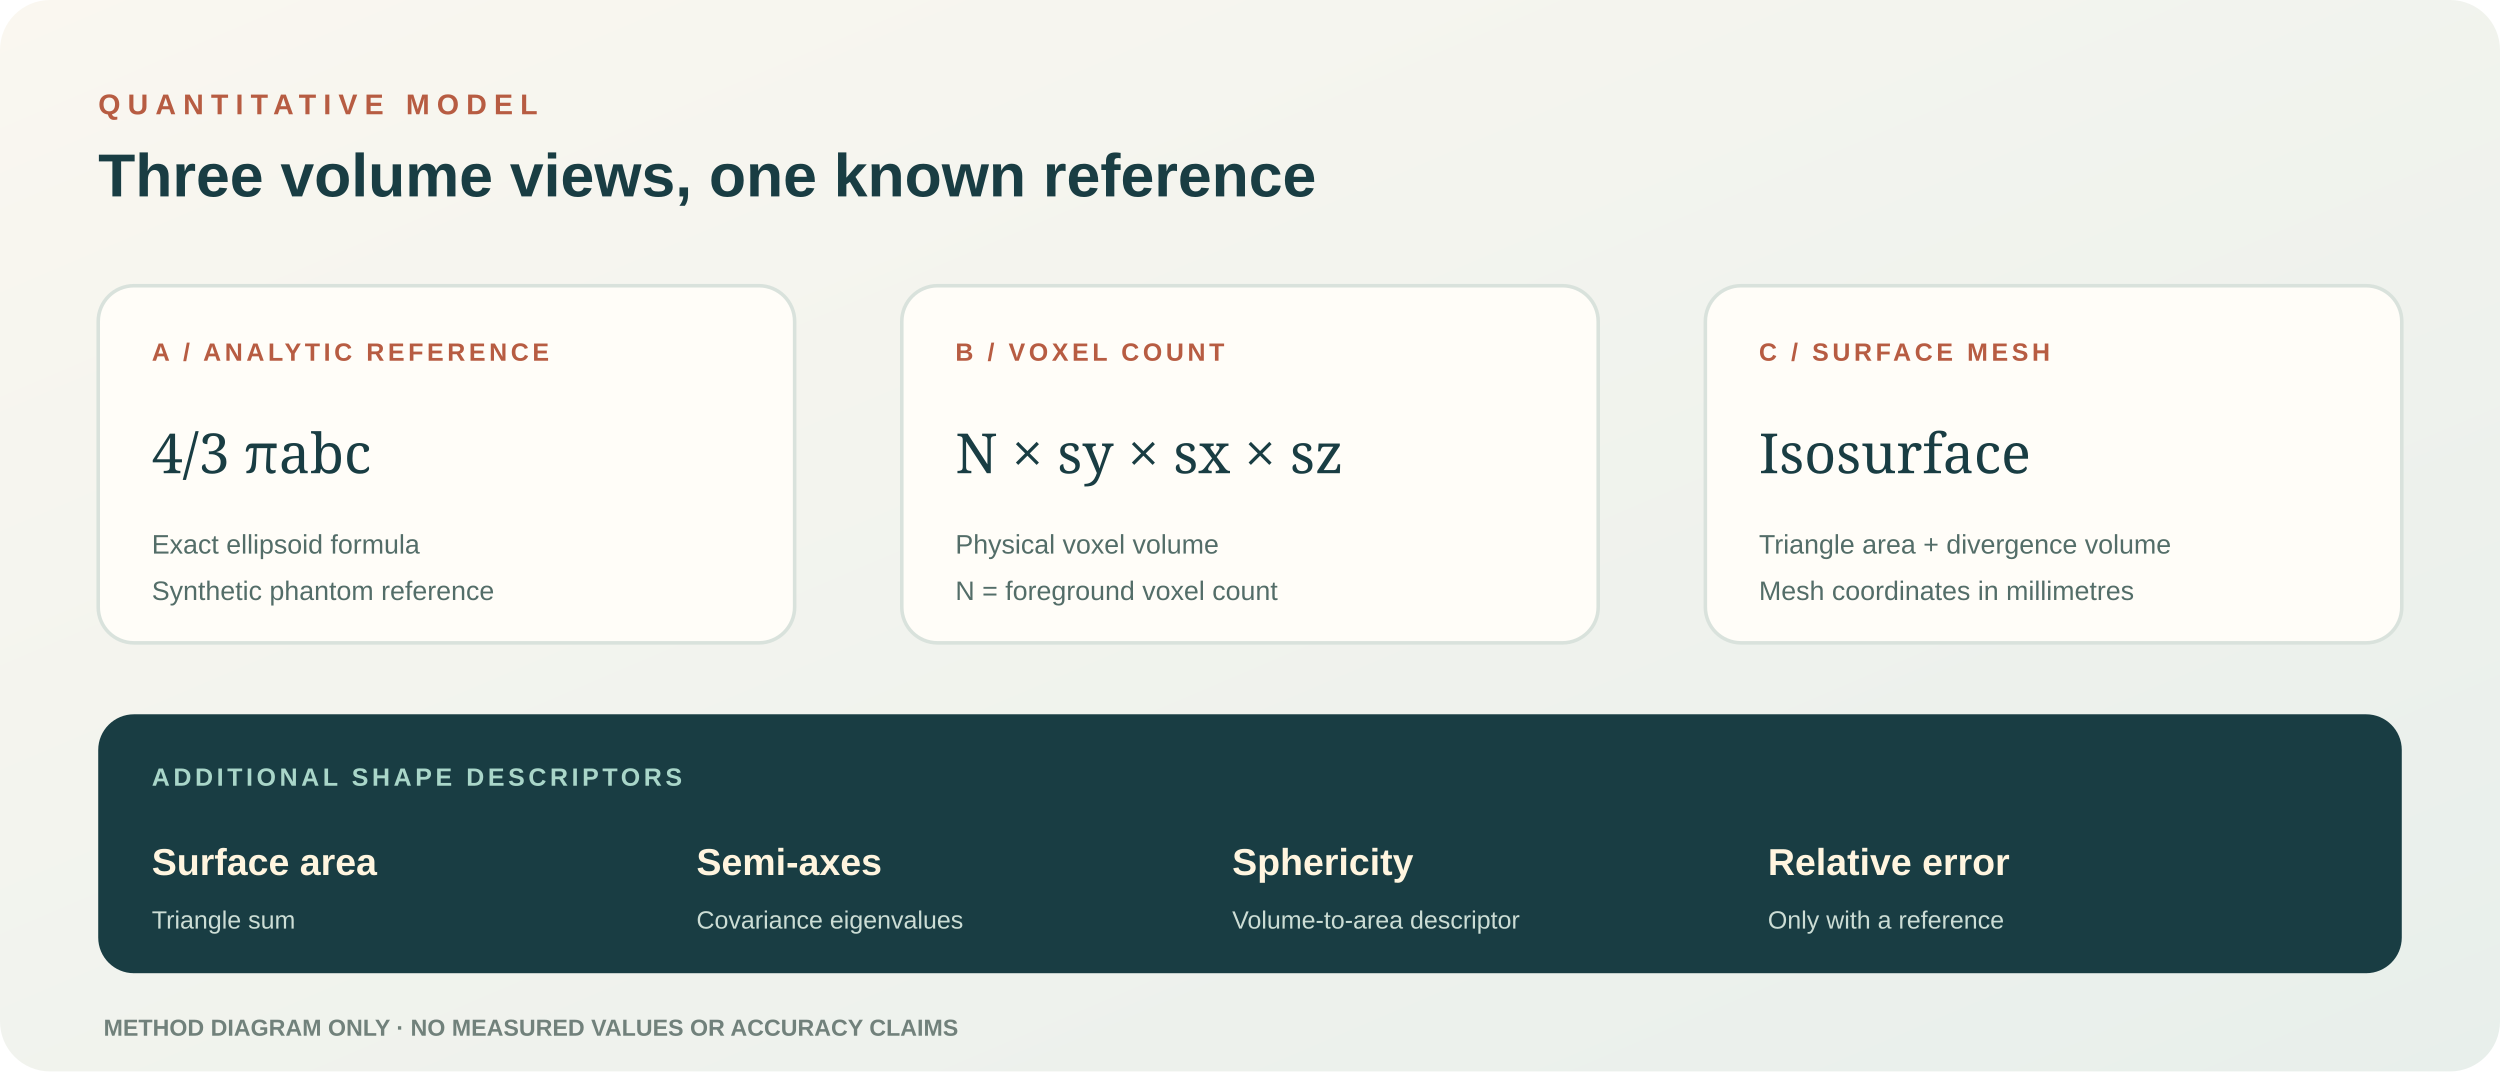
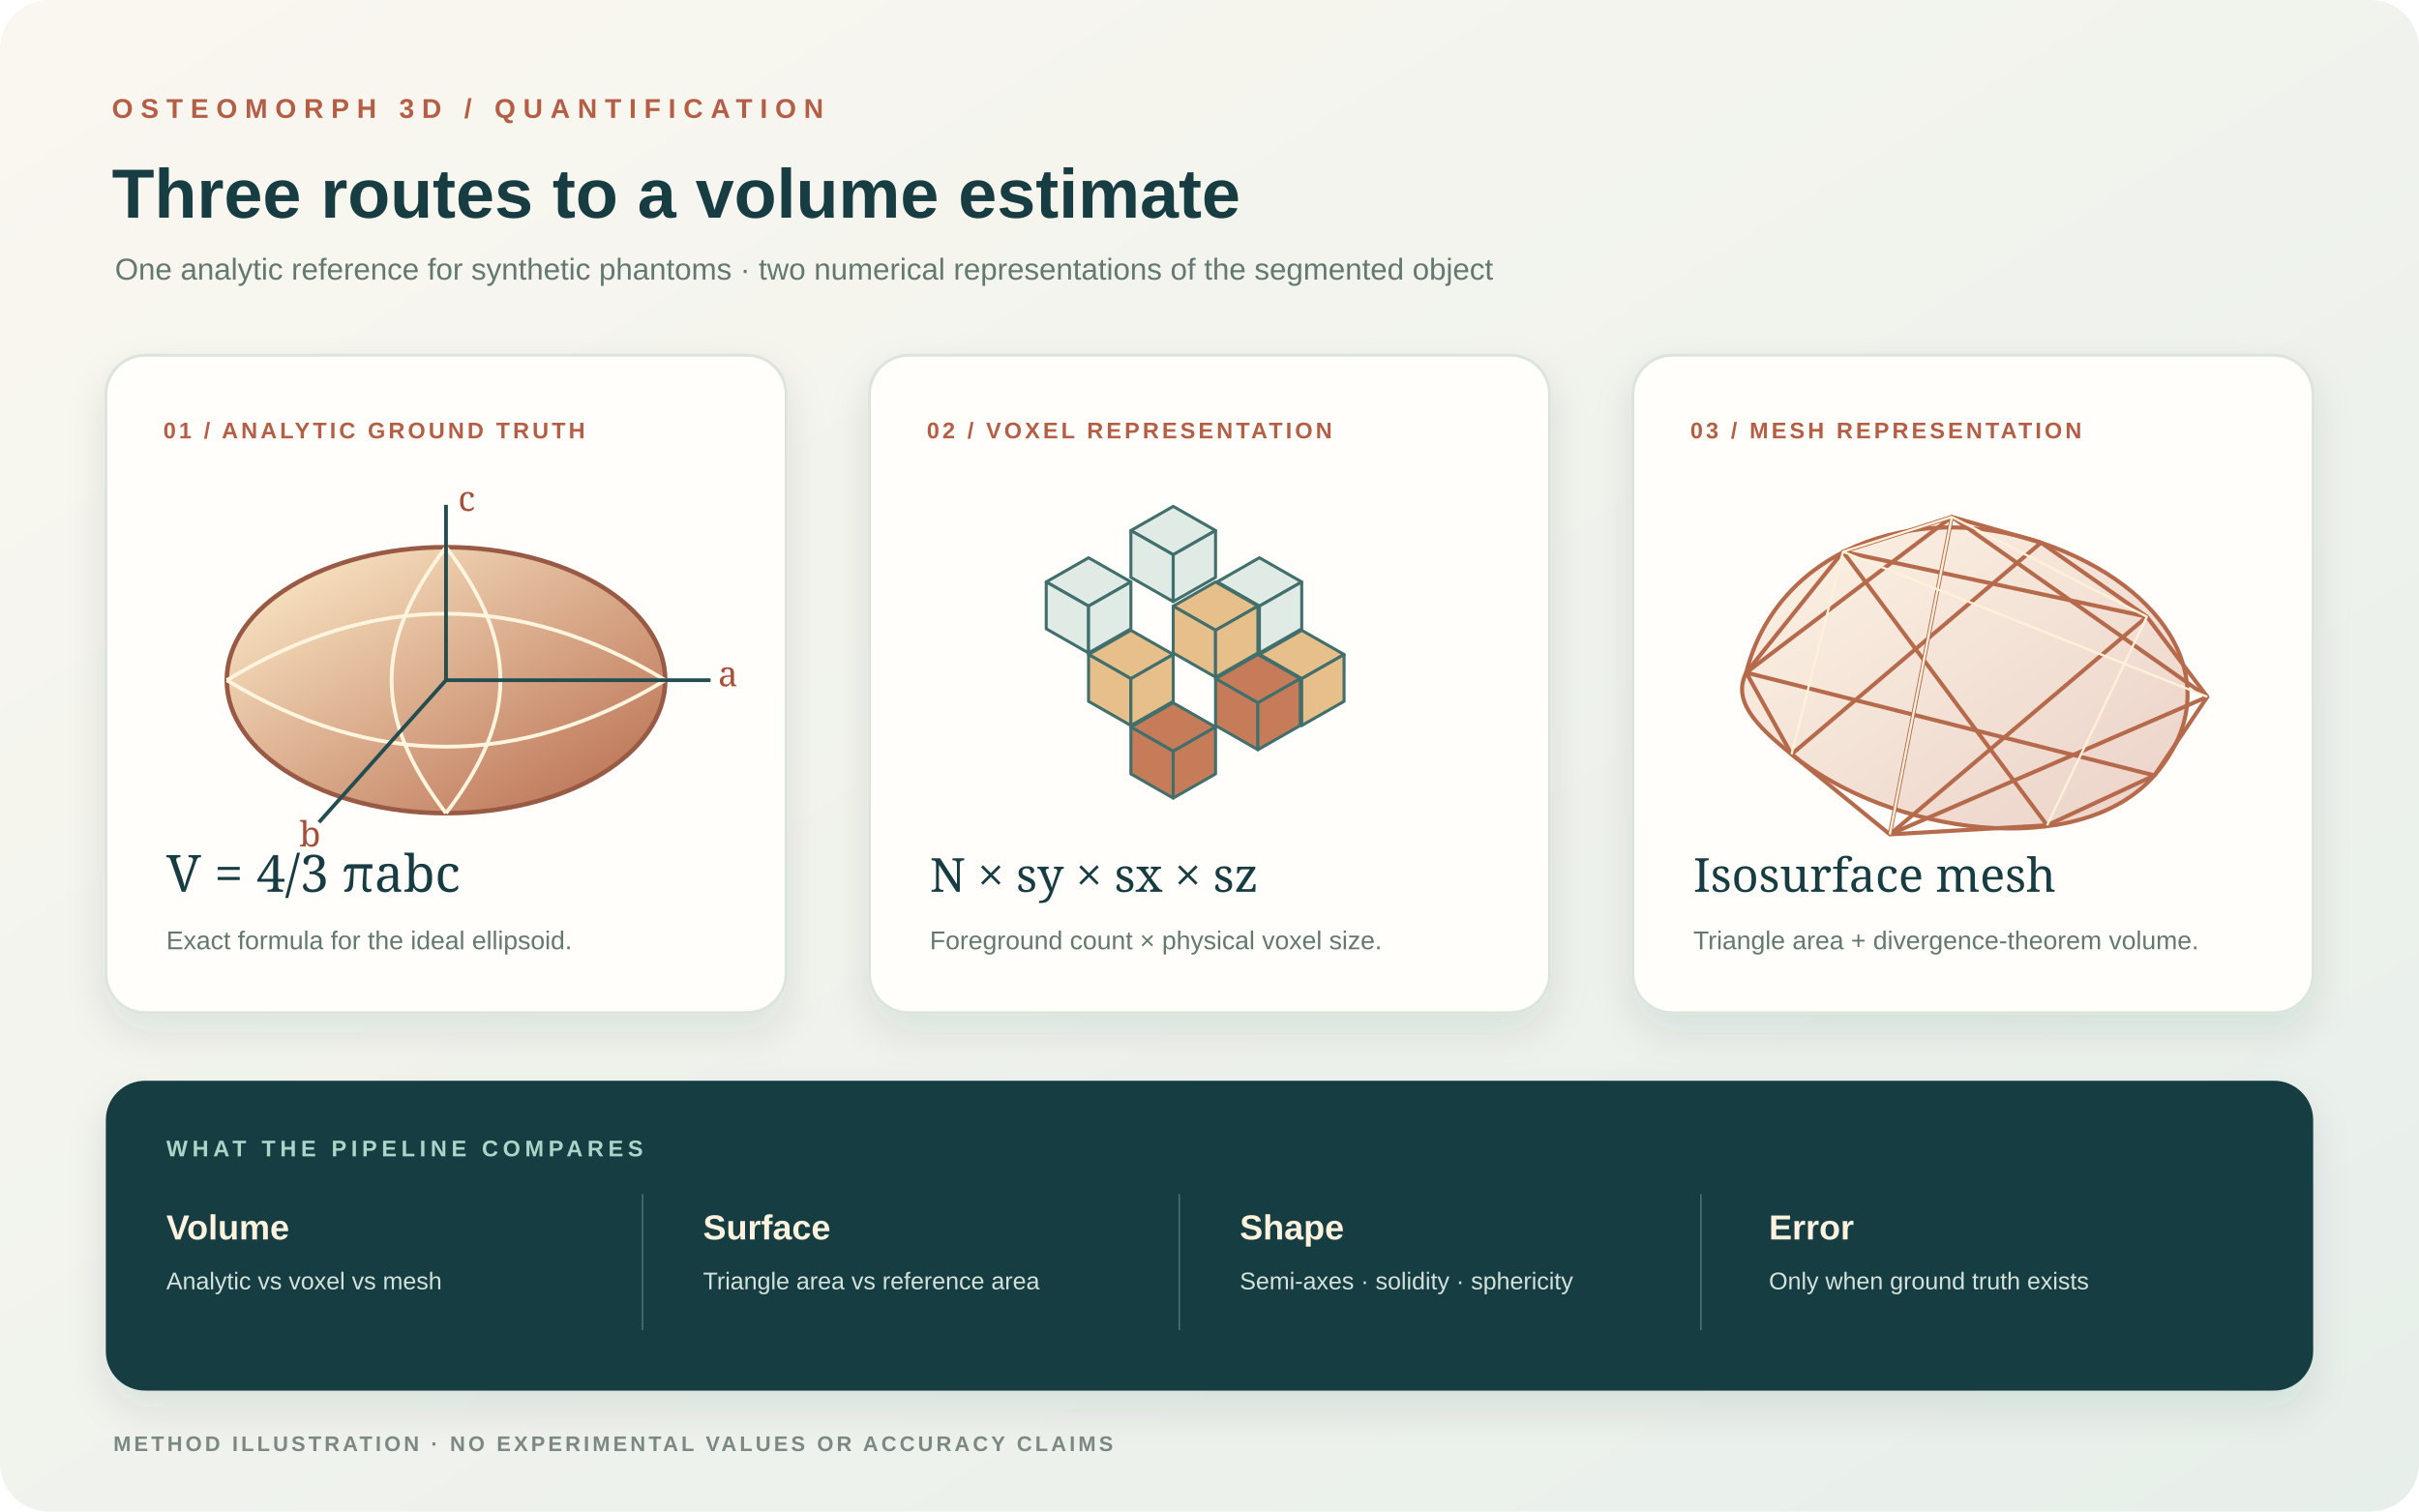
- <svg xmlns="http://www.w3.org/2000/svg" width="1400" height="600" viewBox="0 0 1400 600">
+ <svg xmlns="http://www.w3.org/2000/svg" width="1600" height="1000" viewBox="0 0 1600 1000" role="img" aria-labelledby="t d">
  <defs>
    <linearGradient id="bg" x2="1" y2="1">
      <stop stop-color="#faf7f0" />
-       <stop offset="1" stop-color="#e8efeb" />
+       <stop offset="1" stop-color="#e7efea" />
    </linearGradient>
+     <linearGradient id="gold" x2="1" y2="1">
+       <stop stop-color="#fff0ce" />
+       <stop offset="1" stop-color="#b66a4c" />
+     </linearGradient>
+     <linearGradient id="mesh" x2="1" y2="1">
+       <stop stop-color="#f3d6ae" />
+       <stop offset="1" stop-color="#b75e45" />
+     </linearGradient>
+     <filter id="sh" x="-20%" y="-20%" width="140%" height="150%">
+       <feDropShadow dx="0" dy="12" stdDeviation="13" flood-color="#193d43" flood-opacity=".10" />
+     </filter>
  </defs>
-   <rect width="1400" height="600" rx="28" fill="url(#bg)" />
-   <text x="55" y="64" font-family="Arial" font-size="16" font-weight="bold" letter-spacing="4" fill="#b75c42">QUANTITATIVE MODEL</text>
-   <text x="55" y="110" font-family="Arial" font-size="34" font-weight="bold" fill="#193d43">Three volume views, one known reference</text>
-   <g fill="#fffdf8" stroke="#d9e2dc" stroke-width="2">
-     <rect x="55" y="160" width="390" height="200" rx="20" />
-     <rect x="505" y="160" width="390" height="200" rx="20" />
-     <rect x="955" y="160" width="390" height="200" rx="20" />
+   <rect width="1600" height="1000" rx="32" fill="url(#bg)" />
+   <text x="74" y="78" font-family="Arial" font-size="18" font-weight="700" letter-spacing="5" fill="#b45e45">OSTEOMORPH 3D / QUANTIFICATION</text>
+   <text x="74" y="144" font-family="Arial" font-size="46" font-weight="700" fill="#173c42">Three routes to a volume estimate</text>
+   <text x="76" y="185" font-family="Arial" font-size="20" fill="#637970">One analytic reference for synthetic phantoms · two numerical representations of the segmented object</text>
+   <g filter="url(#sh)">
+     <rect x="70" y="235" width="450" height="435" rx="26" fill="#fffefa" stroke="#dce5dc" stroke-width="2" />
+     <rect x="575" y="235" width="450" height="435" rx="26" fill="#fffefa" stroke="#dce5dc" stroke-width="2" />
+     <rect x="1080" y="235" width="450" height="435" rx="26" fill="#fffefa" stroke="#dce5dc" stroke-width="2" />
  </g>
  <g font-family="Arial">
-     <g fill="#b75c42" font-size="14" font-weight="bold" letter-spacing="2">
-       <text x="85" y="202">A / ANALYTIC REFERENCE</text>
-       <text x="535" y="202">B / VOXEL COUNT</text>
-       <text x="985" y="202">C / SURFACE MESH</text>
+     <g fill="#b45e45" font-size="15" font-weight="700" letter-spacing="2">
+       <text x="108" y="290">01 / ANALYTIC GROUND TRUTH</text>
+       <text x="613" y="290">02 / VOXEL REPRESENTATION</text>
+       <text x="1118" y="290">03 / MESH REPRESENTATION</text>
    </g>
-     <g fill="#193d43" font-family="Georgia" font-size="31">
-       <text x="85" y="265">4/3 πabc</text>
-       <text x="535" y="265">N × sy × sx × sz</text>
-       <text x="985" y="265">Isosurface</text>
+     <g transform="translate(295 450)">
+       <ellipse rx="145" ry="88" fill="url(#gold)" stroke="#995a45" stroke-width="3" />
+       <path d="M-145 0Q0 -88 145 0Q0 88 -145 0M0 -88C-48 -25 -48 25 0 88M0 -88C48 -25 48 25 0 88" fill="none" stroke="#fff5df" stroke-width="2.5" />
+       <path d="M0 0H175M0 0V-116M0 0L-84 94" fill="none" stroke="#244d51" stroke-width="2.5" />
+       <g font-family="Georgia" font-size="23" fill="#a84f39">
+         <text x="180" y="4">a</text>
+         <text x="8" y="-112">c</text>
+         <text x="-97" y="110">b</text>
+       </g>
    </g>
-     <g fill="#536d68" font-size="15">
-       <text x="85" y="310">Exact ellipsoid formula</text>
-       <text x="85" y="336">Synthetic phantom reference</text>
-       <text x="535" y="310">Physical voxel volume</text>
-       <text x="535" y="336">N = foreground voxel count</text>
-       <text x="985" y="310">Triangle area + divergence volume</text>
-       <text x="985" y="336">Mesh coordinates in millimetres</text>
+     <text x="110" y="590" font-family="Georgia" font-size="34" fill="#173c42">V = 4/3 πabc</text>
+     <text x="110" y="628" font-size="17" fill="#637970">Exact formula for the ideal ellipsoid.</text>
+     <g transform="translate(800 445)" stroke="#426f6b" stroke-width="2" stroke-linejoin="round">
+       <g fill="#dfebe4">
+         <path d="M-108 -60L-80 -76L-52 -60L-80 -44Z" />
+         <path d="M-108 -60V-29L-80 -13V-44Z" />
+         <path d="M-80 -44L-52 -60V-29L-80 -13Z" />
+         <path d="M-52 -94L-24 -110L4 -94L-24 -78Z" />
+         <path d="M-52 -94V-63L-24 -47V-78Z" />
+         <path d="M-24 -78L4 -94V-63L-24 -47Z" />
+         <path d="M5 -60L33 -76L61 -60L33 -44Z" />
+         <path d="M5 -60V-29L33 -13V-44Z" />
+         <path d="M33 -44L61 -60V-29L33 -13Z" />
+       </g>
+       <g fill="#e6bf8b">
+         <path d="M-80 -12L-52 -28L-24 -12L-52 4Z" />
+         <path d="M-80 -12V19L-52 35V4Z" />
+         <path d="M-52 4L-24 -12V19L-52 35Z" />
+         <path d="M-24 -44L4 -60L32 -44L4 -28Z" />
+         <path d="M-24 -44V-13L4 3V-28Z" />
+         <path d="M4 -28L32 -44V-13L4 3Z" />
+         <path d="M33 -12L61 -28L89 -12L61 4Z" />
+         <path d="M33 -12V19L61 35V4Z" />
+         <path d="M61 4L89 -12V19L61 35Z" />
+       </g>
+       <g fill="#c67c58">
+         <path d="M-52 36L-24 20L4 36L-24 52Z" />
+         <path d="M-52 36V67L-24 83V52Z" />
+         <path d="M-24 52L4 36V67L-24 83Z" />
+         <path d="M4 4L32 -12L60 4L32 20Z" />
+         <path d="M4 4V35L32 51V20Z" />
+         <path d="M32 20L60 4V35L32 51Z" />
+       </g>
    </g>
+     <text x="615" y="590" font-family="Georgia" font-size="31" fill="#173c42">N × sy × sx × sz</text>
+     <text x="615" y="628" font-size="17" fill="#637970">Foreground count × physical voxel size.</text>
+     <g transform="translate(1305 445)" fill="none" stroke="#b66a4c" stroke-width="2.7" stroke-linejoin="round">
+       <path d="M-150 0C-130 -80 -40 -115 45 -86C130 -57 170 10 120 68C70 125 -55 107 -120 54C-145 34 -159 18 -150 0Z" fill="url(#mesh)" fill-opacity=".28" />
+       <path d="M-150 0L-86 -80L-14 -103L45 -86L115 -37L155 16L120 68L49 101L-55 107L-120 54Z" />
+       <path d="M-150 0L-14 -103L-55 107M-86 -80L49 101M45 -86L-120 54M115 -37L-55 107M155 16L-14 -103M-150 0L120 68M-86 -80L115 -37M-120 54L45 -86M-55 107L155 16" />
+       <path d="M-86 -80L-14 -103L-55 107M-14 -103L115 -37L49 101M-120 54L-86 -80L155 16" stroke="#fff1d9" stroke-width="1.5" />
+     </g>
+     <text x="1120" y="590" font-family="Georgia" font-size="31" fill="#173c42">Isosurface mesh</text>
+     <text x="1120" y="628" font-size="17" fill="#637970">Triangle area + divergence-theorem volume.</text>
  </g>
-   <rect x="55" y="400" width="1290" height="145" rx="20" fill="#193d43" />
-   <g font-family="Arial" fill="#fff5df">
-     <text x="85" y="440" font-size="14" font-weight="bold" letter-spacing="2" fill="#a9d6c9">ADDITIONAL SHAPE DESCRIPTORS</text>
-     <text x="85" y="490" font-size="21" font-weight="bold">Surface area</text>
-     <text x="390" y="490" font-size="21" font-weight="bold">Semi-axes</text>
-     <text x="690" y="490" font-size="21" font-weight="bold">Sphericity</text>
-     <text x="990" y="490" font-size="21" font-weight="bold">Relative error</text>
-     <g fill="#ccddd5" font-size="14">
-       <text x="85" y="520">Triangle sum</text>
-       <text x="390" y="520">Covariance eigenvalues</text>
-       <text x="690" y="520">Volume-to-area descriptor</text>
-       <text x="990" y="520">Only with a reference</text>
-     </g>
+   <rect x="70" y="715" width="1460" height="205" rx="26" fill="#193d43" filter="url(#sh)" />
+   <text x="110" y="765" font-family="Arial" font-size="15" font-weight="700" letter-spacing="3" fill="#a9d6c9">WHAT THE PIPELINE COMPARES</text>
+   <g font-family="Arial" fill="#fff3df">
+     <text x="110" y="820" font-size="23" font-weight="700">Volume</text>
+     <text x="110" y="853" font-size="16" fill="#d4e2dc">Analytic vs voxel vs mesh</text>
+     <text x="465" y="820" font-size="23" font-weight="700">Surface</text>
+     <text x="465" y="853" font-size="16" fill="#d4e2dc">Triangle area vs reference area</text>
+     <text x="820" y="820" font-size="23" font-weight="700">Shape</text>
+     <text x="820" y="853" font-size="16" fill="#d4e2dc">Semi-axes · solidity · sphericity</text>
+     <text x="1170" y="820" font-size="23" font-weight="700">Error</text>
+     <text x="1170" y="853" font-size="16" fill="#d4e2dc">Only when ground truth exists</text>
  </g>
-   <text x="58" y="580" font-family="Arial" font-size="13" font-weight="bold" fill="#71817b">METHOD DIAGRAM ONLY · NO MEASURED VALUES OR ACCURACY CLAIMS</text>
+   <path d="M425 790V880M780 790V880M1125 790V880" stroke="#8db5a9" stroke-opacity=".45" />
+   <text x="75" y="960" font-family="Arial" font-size="14" font-weight="700" letter-spacing="2" fill="#7b8982">METHOD ILLUSTRATION · NO EXPERIMENTAL VALUES OR ACCURACY CLAIMS</text>
</svg>
